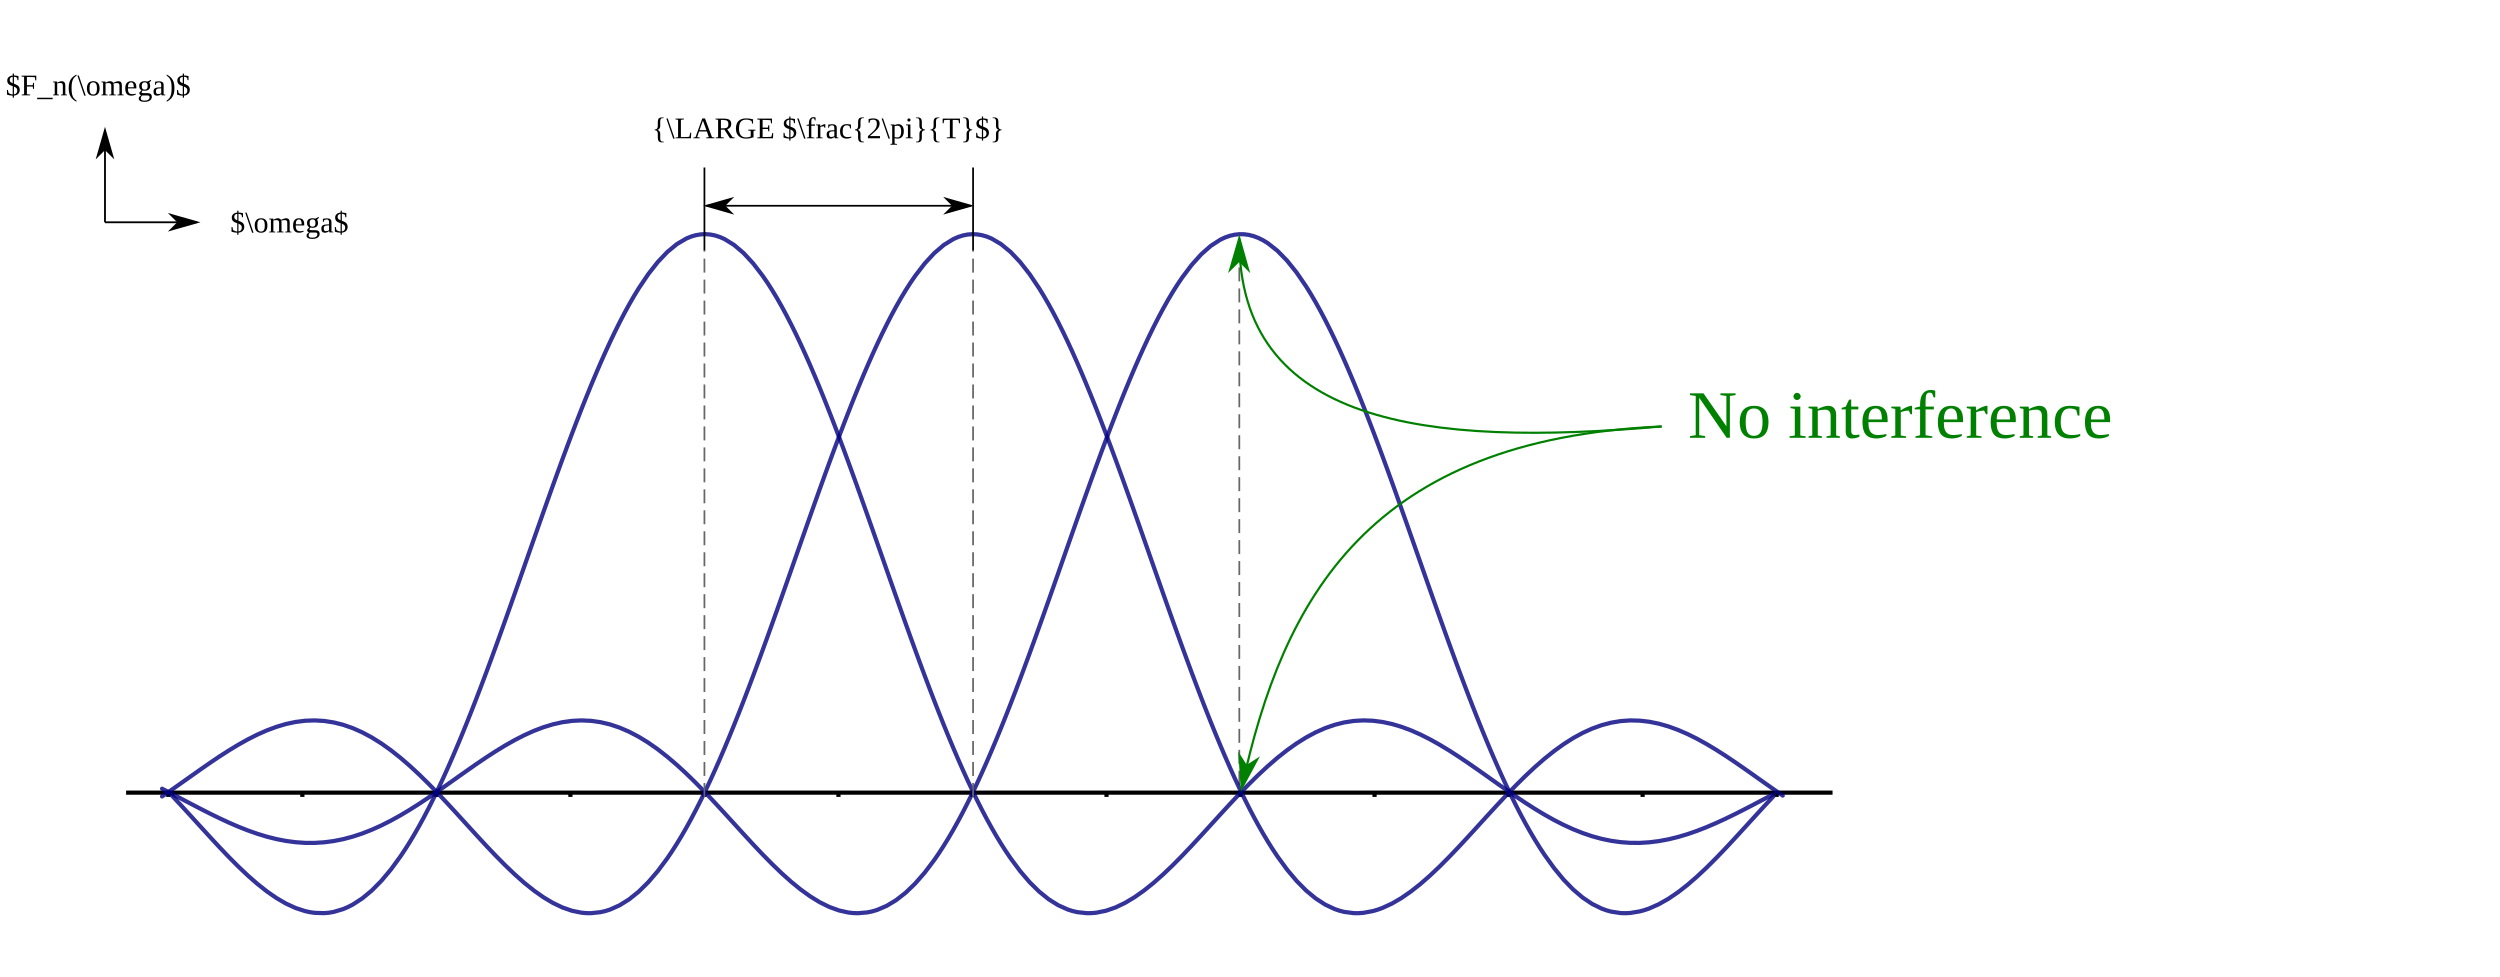
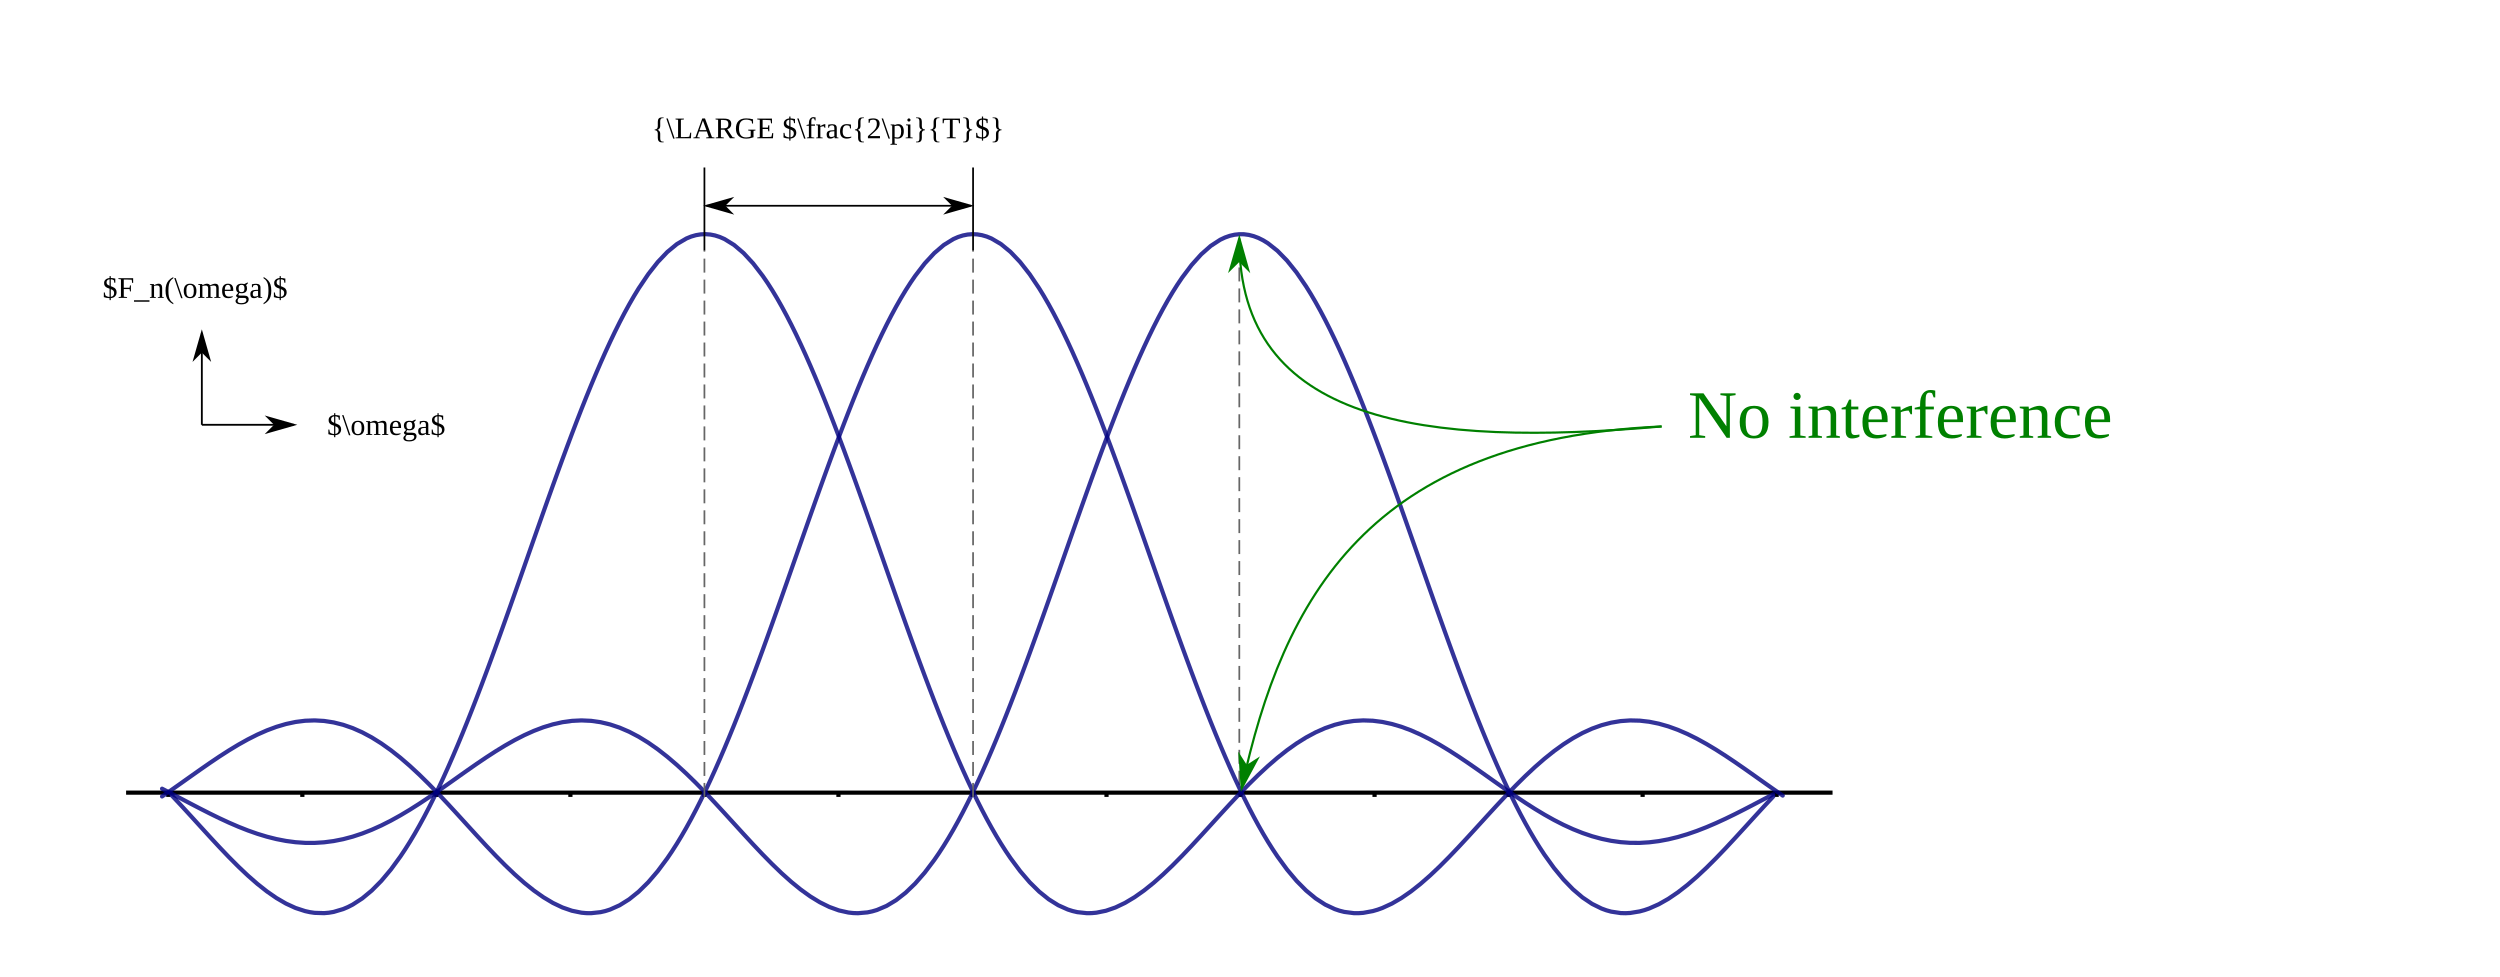
<svg xmlns="http://www.w3.org/2000/svg" version="1.1" width="871.516" height="340.259" id="svg6430">
  <defs id="defs6374">
    <marker style="overflow:visible" id="marker7351" refX="0" refY="0" orient="auto">
      <path transform="matrix(0.8,0,0,0.8,10,0)" style="fill:#000000;fill-opacity:1;fill-rule:evenodd;stroke:#000000;stroke-width:1pt;stroke-opacity:1" d="M 0,0 5,-5 -12.5,0 5,5 Z" id="path7349" />
    </marker>
    <marker style="overflow:visible" id="marker7305" refX="0" refY="0" orient="auto">
      <path transform="matrix(-0.8,0,0,-0.8,-10,0)" style="fill:#000000;fill-opacity:1;fill-rule:evenodd;stroke:#000000;stroke-width:1pt;stroke-opacity:1" d="M 0,0 5,-5 -12.5,0 5,5 Z" id="path7303" />
    </marker>
    <marker style="overflow:visible" id="marker7229" refX="0" refY="0" orient="auto">
      <path transform="matrix(-0.8,0,0,-0.8,-10,0)" style="fill:#008000;fill-opacity:1;fill-rule:evenodd;stroke:#008000;stroke-width:1pt;stroke-opacity:1" d="M 0,0 5,-5 -12.5,0 5,5 Z" id="path7227" />
    </marker>
    <marker style="overflow:visible" id="Arrow1Lstart" refX="0" refY="0" orient="auto">
      <path transform="matrix(0.8,0,0,0.8,10,0)" style="fill:#008000;fill-opacity:1;fill-rule:evenodd;stroke:#008000;stroke-width:1pt;stroke-opacity:1" d="M 0,0 5,-5 -12.5,0 5,5 Z" id="path1096" />
    </marker>
    <marker style="overflow:visible" id="marker7155" refX="0" refY="0" orient="auto">
      <path transform="matrix(-0.8,0,0,-0.8,-10,0)" style="fill:#000000;fill-opacity:1;fill-rule:evenodd;stroke:#000000;stroke-width:1pt;stroke-opacity:1" d="M 0,0 5,-5 -12.5,0 5,5 Z" id="path7153" />
    </marker>
    <marker style="overflow:visible" id="Arrow1Lend" refX="0" refY="0" orient="auto">
      <path transform="matrix(-0.8,0,0,-0.8,-10,0)" style="fill:#000000;fill-opacity:1;fill-rule:evenodd;stroke:#000000;stroke-width:1pt;stroke-opacity:1" d="M 0,0 5,-5 -12.5,0 5,5 Z" id="path1099" />
    </marker>
    <marker style="overflow:visible" id="marker1397" refX="0" refY="0" orient="auto">
      <path transform="matrix(-0.8,0,0,-0.8,-10,0)" style="fill:#000000;fill-opacity:1;fill-rule:evenodd;stroke:#000000;stroke-width:1pt;stroke-opacity:1" d="M 0,0 5,-5 -12.5,0 5,5 Z" id="path1395" />
    </marker>
    <marker style="overflow:visible" id="marker1387" refX="0" refY="0" orient="auto">
      <path transform="matrix(-0.8,0,0,-0.8,-10,0)" style="fill:#000000;fill-opacity:1;fill-rule:evenodd;stroke:#000000;stroke-width:1pt;stroke-opacity:1" d="M 0,0 5,-5 -12.5,0 5,5 Z" id="path1385" />
    </marker>
    <g id="g5677">
      <symbol overflow="visible" id="symbol5671">
        <path style="stroke:none" d="" id="path5669" />
      </symbol>
      <symbol overflow="visible" id="symbol5675">
        <path style="stroke:none" d="m 6.031,-3.703 c 0,-0.453 -0.172,-0.703 -0.406,-0.703 -0.25,0 -0.516,0.234 -0.516,0.469 0,0.094 0.047,0.203 0.141,0.297 0.172,0.156 0.359,0.422 0.359,0.844 0,0.391 -0.203,0.969 -0.5,1.422 C 4.812,-0.953 4.438,-0.609 3.969,-0.609 3.406,-0.609 3.094,-0.969 3,-1.5 c 0.109,-0.266 0.344,-0.906 0.344,-1.188 0,-0.109 -0.047,-0.219 -0.188,-0.219 -0.078,0 -0.188,0.031 -0.266,0.172 C 2.781,-2.531 2.656,-1.891 2.656,-1.531 2.328,-1.062 1.938,-0.609 1.312,-0.609 c -0.672,0 -0.875,-0.594 -0.875,-1.141 0,-1.25 1.016,-2.297 1.016,-2.422 0,-0.109 -0.078,-0.188 -0.188,-0.188 -0.125,0 -0.203,0.125 -0.266,0.219 -0.5,0.734 -0.875,1.922 -0.875,2.828 0,0.688 0.219,1.422 1.047,1.422 0.703,0 1.172,-0.5 1.531,-1.047 0.094,0.578 0.484,1.047 1.094,1.047 0.781,0 1.25,-0.609 1.609,-1.359 0.25,-0.484 0.625,-1.844 0.625,-2.453 z m 0,0" id="path5673" />
      </symbol>
    </g>
    <g id="g5725">
      <symbol overflow="visible" id="symbol5687">
        <path style="stroke:none" d="" id="path5685" />
      </symbol>
      <symbol overflow="visible" id="symbol5691">
        <path style="stroke:none" d="m 1.578,-7.125 c 0,-0.172 0,-0.359 -0.188,-0.359 -0.203,0 -0.203,0.188 -0.203,0.359 v 9.266 c 0,0.172 0,0.359 0.203,0.359 0.188,0 0.188,-0.188 0.188,-0.359 z m 0,0" id="path5689" />
      </symbol>
      <symbol overflow="visible" id="symbol5695">
        <path style="stroke:none" d="" id="path5693" />
      </symbol>
      <symbol overflow="visible" id="symbol5699">
        <path style="stroke:none" d="m 3.016,-3.234 h 0.969 c 0.75,0 0.828,0.156 0.828,0.438 0,0.078 0,0.188 -0.062,0.5 C 4.719,-2.25 4.719,-2.219 4.719,-2.188 c 0,0.078 0.062,0.109 0.109,0.109 0.109,0 0.109,-0.031 0.156,-0.203 L 5.531,-4.453 C 5.562,-4.562 5.562,-4.578 5.562,-4.609 5.562,-4.625 5.547,-4.719 5.438,-4.719 5.344,-4.719 5.328,-4.672 5.297,-4.5 5.078,-3.734 4.859,-3.547 4,-3.547 H 3.094 l 0.641,-2.531 C 3.828,-6.438 3.844,-6.469 4.281,-6.469 h 1.312 c 1.219,0 1.453,0.328 1.453,1.094 0,0.234 0,0.266 -0.031,0.547 C 7,-4.703 7,-4.688 7,-4.656 c 0,0.047 0.031,0.125 0.125,0.125 0.109,0 0.109,-0.062 0.125,-0.25 L 7.453,-6.516 C 7.484,-6.781 7.438,-6.781 7.188,-6.781 H 2.297 c -0.188,0 -0.297,0 -0.297,0.203 0,0.109 0.094,0.109 0.281,0.109 0.375,0 0.656,0 0.656,0.172 0,0.047 0,0.062 -0.062,0.25 L 1.562,-0.781 c -0.094,0.391 -0.109,0.469 -0.906,0.469 -0.172,0 -0.281,0 -0.281,0.188 C 0.375,0 0.5,0 0.531,0 0.812,0 1.562,-0.031 1.844,-0.031 2.172,-0.031 3,0 3.328,0 3.422,0 3.531,0 3.531,-0.188 3.531,-0.266 3.484,-0.297 3.484,-0.297 3.453,-0.312 3.422,-0.312 3.203,-0.312 c -0.219,0 -0.266,0 -0.516,-0.016 -0.297,-0.031 -0.328,-0.078 -0.328,-0.203 0,-0.016 0,-0.078 0.047,-0.219 z m 0,0" id="path5697" />
      </symbol>
      <symbol overflow="visible" id="symbol5703">
        <path style="stroke:none" d="m 6.031,-3.703 c 0,-0.453 -0.172,-0.703 -0.406,-0.703 -0.25,0 -0.516,0.234 -0.516,0.469 0,0.094 0.047,0.203 0.141,0.297 0.172,0.156 0.359,0.422 0.359,0.844 0,0.391 -0.203,0.969 -0.5,1.422 C 4.812,-0.953 4.438,-0.609 3.969,-0.609 3.406,-0.609 3.094,-0.969 3,-1.5 c 0.109,-0.266 0.344,-0.906 0.344,-1.188 0,-0.109 -0.047,-0.219 -0.188,-0.219 -0.078,0 -0.188,0.031 -0.266,0.172 C 2.781,-2.531 2.656,-1.891 2.656,-1.531 2.328,-1.062 1.938,-0.609 1.312,-0.609 c -0.672,0 -0.875,-0.594 -0.875,-1.141 0,-1.25 1.016,-2.297 1.016,-2.422 0,-0.109 -0.078,-0.188 -0.188,-0.188 -0.125,0 -0.203,0.125 -0.266,0.219 -0.5,0.734 -0.875,1.922 -0.875,2.828 0,0.688 0.219,1.422 1.047,1.422 0.703,0 1.172,-0.5 1.531,-1.047 0.094,0.578 0.484,1.047 1.094,1.047 0.781,0 1.25,-0.609 1.609,-1.359 0.25,-0.484 0.625,-1.844 0.625,-2.453 z m 0,0" id="path5701" />
      </symbol>
      <symbol overflow="visible" id="symbol5707">
        <path style="stroke:none" d="" id="path5705" />
      </symbol>
      <symbol overflow="visible" id="symbol5711">
        <path style="stroke:none" d="m 0.844,-0.438 c -0.016,0.094 -0.062,0.266 -0.062,0.281 0,0.156 0.125,0.219 0.234,0.219 0.125,0 0.234,-0.078 0.281,-0.141 0.031,-0.062 0.078,-0.297 0.125,-0.438 0.031,-0.125 0.109,-0.453 0.141,-0.625 0.047,-0.156 0.094,-0.312 0.125,-0.469 0.078,-0.281 0.094,-0.344 0.297,-0.625 C 2.172,-2.516 2.5,-2.875 3.031,-2.875 c 0.391,0 0.406,0.359 0.406,0.484 0,0.422 -0.297,1.188 -0.406,1.484 -0.078,0.203 -0.109,0.266 -0.109,0.375 0,0.375 0.297,0.594 0.656,0.594 0.703,0 1,-0.953 1,-1.062 0,-0.094 -0.078,-0.094 -0.109,-0.094 -0.094,0 -0.094,0.047 -0.125,0.125 C 4.188,-0.406 3.875,-0.125 3.609,-0.125 c -0.156,0 -0.188,-0.094 -0.188,-0.25 0,-0.156 0.047,-0.25 0.172,-0.562 0.078,-0.219 0.359,-0.953 0.359,-1.344 0,-0.672 -0.531,-0.797 -0.906,-0.797 -0.578,0 -0.969,0.359 -1.172,0.641 -0.047,-0.484 -0.453,-0.641 -0.75,-0.641 -0.297,0 -0.453,0.219 -0.547,0.375 -0.156,0.266 -0.25,0.656 -0.25,0.703 0,0.078 0.094,0.078 0.125,0.078 0.094,0 0.094,-0.016 0.141,-0.203 0.109,-0.406 0.25,-0.75 0.516,-0.75 0.188,0 0.234,0.156 0.234,0.344 0,0.125 -0.062,0.391 -0.125,0.578 -0.047,0.188 -0.109,0.469 -0.141,0.625 z m 0,0" id="path5709" />
      </symbol>
      <symbol overflow="visible" id="symbol5715">
        <path style="stroke:none" d="" id="path5713" />
      </symbol>
      <symbol overflow="visible" id="symbol5719">
        <path style="stroke:none" d="m 3.297,2.391 c 0,-0.031 0,-0.047 -0.172,-0.219 C 1.891,0.922 1.562,-0.969 1.562,-2.5 c 0,-1.734 0.375,-3.469 1.609,-4.703 0.125,-0.125 0.125,-0.141 0.125,-0.172 0,-0.078 -0.031,-0.109 -0.094,-0.109 -0.109,0 -1,0.688 -1.594,1.953 -0.5,1.094 -0.625,2.203 -0.625,3.031 0,0.781 0.109,1.984 0.656,3.125 C 2.25,1.844 3.094,2.5 3.203,2.5 c 0.062,0 0.094,-0.031 0.094,-0.109 z m 0,0" id="path5717" />
      </symbol>
      <symbol overflow="visible" id="symbol5723">
        <path style="stroke:none" d="m 2.875,-2.5 c 0,-0.766 -0.109,-1.969 -0.656,-3.109 -0.594,-1.219 -1.453,-1.875 -1.547,-1.875 -0.062,0 -0.109,0.047 -0.109,0.109 0,0.031 0,0.047 0.188,0.234 0.984,0.984 1.547,2.562 1.547,4.641 0,1.719 -0.359,3.469 -1.594,4.719 C 0.562,2.344 0.562,2.359 0.562,2.391 0.562,2.453 0.609,2.5 0.672,2.5 0.766,2.5 1.672,1.812 2.25,0.547 2.766,-0.547 2.875,-1.656 2.875,-2.5 Z m 0,0" id="path5721" />
      </symbol>
    </g>
  </defs>
  <path style="fill:none;stroke:#666666;stroke-width:0.609;stroke-linecap:butt;stroke-linejoin:miter;stroke-miterlimit:4;stroke-dasharray:4.874, 2.437;stroke-dashoffset:0;stroke-opacity:1" d="M 432.034,273.574 V 83.168" id="path7133-5-5-1" />
  <path fill="none" stroke="#000000" paint-order="fill stroke markers" d="M 43.957,276.319 H 638.838" stroke-opacity="1" stroke-miterlimit="10" id="path6378" style="stroke-width:1.453;stroke-miterlimit:10;stroke-dasharray:none" />
  <path fill="none" stroke="#000000" paint-order="fill stroke markers" d="m 58.676,276.319 v 1.492" stroke-opacity="1" stroke-miterlimit="10" id="path6386" style="stroke-width:1.468;stroke-miterlimit:10;stroke-dasharray:none" />
  <path fill="none" stroke="#000000" paint-order="fill stroke markers" d="m 105.399,276.319 v 1.492" stroke-opacity="1" stroke-miterlimit="10" id="path6388" style="stroke-width:1.468;stroke-miterlimit:10;stroke-dasharray:none" />
  <path fill="none" stroke="#000000" paint-order="fill stroke markers" d="m 152.122,276.319 v 1.492" stroke-opacity="1" stroke-miterlimit="10" id="path6390" style="stroke-width:1.468;stroke-miterlimit:10;stroke-dasharray:none" />
  <path fill="none" stroke="#000000" paint-order="fill stroke markers" d="m 198.845,276.319 v 1.492" stroke-opacity="1" stroke-miterlimit="10" id="path6392" style="stroke-width:1.468;stroke-miterlimit:10;stroke-dasharray:none" />
  <path fill="none" stroke="#000000" paint-order="fill stroke markers" d="m 245.567,276.319 v 1.492" stroke-opacity="1" stroke-miterlimit="10" id="path6394" style="stroke-width:1.468;stroke-miterlimit:10;stroke-dasharray:none" />
  <path fill="none" stroke="#000000" paint-order="fill stroke markers" d="m 292.29,276.319 v 1.492" stroke-opacity="1" stroke-miterlimit="10" id="path6396" style="stroke-width:1.468;stroke-miterlimit:10;stroke-dasharray:none" />
  <path fill="none" stroke="#000000" paint-order="fill stroke markers" d="m 339.013,276.319 v 1.492" stroke-opacity="1" stroke-miterlimit="10" id="path6398" style="stroke-width:1.468;stroke-miterlimit:10;stroke-dasharray:none" />
  <path fill="none" stroke="#000000" paint-order="fill stroke markers" d="m 385.736,276.319 v 1.492" stroke-opacity="1" stroke-miterlimit="10" id="path6400" style="stroke-width:1.468;stroke-miterlimit:10;stroke-dasharray:none" />
  <path fill="none" stroke="#000000" paint-order="fill stroke markers" d="m 432.459,276.319 v 1.492" stroke-opacity="1" stroke-miterlimit="10" id="path6402" style="stroke-width:1.468;stroke-miterlimit:10;stroke-dasharray:none" />
  <path fill="none" stroke="#000000" paint-order="fill stroke markers" d="m 479.181,276.319 v 1.492" stroke-opacity="1" stroke-miterlimit="10" id="path6404" style="stroke-width:1.468;stroke-miterlimit:10;stroke-dasharray:none" />
  <path fill="none" stroke="#000000" paint-order="fill stroke markers" d="m 525.904,276.319 v 1.492" stroke-opacity="1" stroke-miterlimit="10" id="path6406" style="stroke-width:1.468;stroke-miterlimit:10;stroke-dasharray:none" />
  <path fill="none" stroke="#000000" paint-order="fill stroke markers" d="m 572.627,276.319 v 1.492" stroke-opacity="1" stroke-miterlimit="10" id="path6408" style="stroke-width:1.468;stroke-miterlimit:10;stroke-dasharray:none" />
  <path fill="none" stroke="#000000" paint-order="fill stroke markers" d="m 619.35,276.319 v 1.492" stroke-opacity="1" stroke-miterlimit="10" id="path6410" style="stroke-width:1.468;stroke-miterlimit:10;stroke-dasharray:none" />
  <path fill="none" stroke="#1565c0" paint-order="fill stroke markers" d="m 56.497,277.643 3.323,-2.293 3.323,-2.339 3.323,-2.357 3.323,-2.347 3.323,-2.307 3.323,-2.238 3.323,-2.139 3.323,-2.012 3.323,-1.857 3.323,-1.675 3.323,-1.467 3.323,-1.236 3.323,-0.983 3.323,-0.711 3.323,-0.423 3.323,-0.121 3.323,0.191 3.323,0.51 3.323,0.832 3.323,1.154 3.323,1.472 3.323,1.782 3.323,2.081 3.323,2.363 3.323,2.627 3.323,2.867 3.323,3.081 3.323,3.265 3.323,3.416 3.323,3.531 3.323,3.609 3.323,3.645 3.323,3.64 3.323,3.591 3.323,3.497 3.323,3.357 3.323,3.172 3.323,2.941 3.323,2.666 3.323,2.347 3.323,1.986 3.323,1.586 3.323,1.148 3.323,0.675 1.662,0.151 1.662,0.021 3.323,-0.359 1.662,-0.386 1.662,-0.527 3.323,-1.487 3.323,-2.075 3.323,-2.673 3.323,-3.275 3.323,-3.877 3.323,-4.473 1.662,-2.457 1.662,-2.601 1.662,-2.744 1.662,-2.883 1.662,-3.02 1.662,-3.154 1.662,-3.284 1.662,-3.411 1.662,-3.533 1.662,-3.651 1.662,-3.764 1.662,-3.872 1.662,-3.975 1.662,-4.073 1.662,-4.164 1.662,-4.25 1.662,-4.329 1.662,-4.402 1.662,-4.468 1.662,-4.527 1.662,-4.58 1.662,-4.624 1.662,-4.662 1.662,-4.692 1.662,-4.714 1.662,-4.729 1.662,-4.736 1.662,-4.735 1.662,-4.725 1.662,-4.708 1.662,-4.683 1.662,-4.65 1.662,-4.608 1.662,-4.559 1.662,-4.502 1.662,-4.436 1.662,-4.363 1.662,-4.282 1.662,-4.194 1.662,-4.098 1.662,-3.995 1.662,-3.884 1.662,-3.767 1.662,-3.642 1.662,-3.511 1.662,-3.374 1.662,-3.23 1.662,-3.08 1.662,-2.925 1.662,-2.765 1.662,-2.599 1.662,-2.428 3.323,-4.327 3.323,-3.595 3.323,-2.837 3.323,-2.057 1.662,-0.731 1.662,-0.531 1.662,-0.33 1.662,-0.128 1.662,0.074 1.662,0.276 1.662,0.478 1.662,0.678 3.323,1.953 3.323,2.735 3.323,3.497 3.323,4.232 3.323,4.937 1.662,2.721 1.662,2.883 1.662,3.04 1.662,3.191 1.662,3.336 1.662,3.475 1.662,3.608 1.662,3.734 1.662,3.854 1.662,3.966 1.662,4.071 1.662,4.169 1.662,4.26 1.662,4.343 1.662,4.418 1.662,4.485 1.662,4.545 1.662,4.596 1.662,4.64 1.662,4.675 1.662,4.702 1.662,4.722 1.662,4.733 1.662,4.736 1.662,4.732 1.662,4.719 1.662,4.699 1.662,4.671 1.662,4.635 1.662,4.592 1.662,4.542 1.662,4.484 1.662,4.42 1.662,4.349 1.662,4.271 1.662,4.187 1.662,4.097 1.662,4.001 1.662,3.9 1.662,3.793 1.662,3.681 1.662,3.565 1.662,3.443 1.662,3.318 1.662,3.189 1.662,3.056 1.662,2.92 1.662,2.781 1.662,2.639 1.662,2.495 3.323,4.551 3.323,3.956 3.323,3.355 3.323,2.752 3.323,2.154 3.323,1.564 1.662,0.565 1.662,0.423 3.323,0.431 1.662,0.014 1.662,-0.117 3.323,-0.61 1.662,-0.486 1.662,-0.601 3.323,-1.53 3.323,-1.935 3.323,-2.302 3.323,-2.626 3.323,-2.907 3.323,-3.144 3.323,-3.335 3.323,-3.481 3.323,-3.581 3.323,-3.636 3.323,-3.647 3.323,-3.616 3.323,-3.544 3.323,-3.433 3.323,-3.287 3.323,-3.107 3.323,-2.897 3.323,-2.66 3.323,-2.399 3.323,-2.119 3.323,-1.823 3.323,-1.514 3.323,-1.197 3.323,-0.875 3.323,-0.553 3.323,-0.233 3.323,0.08 3.323,0.383 3.323,0.674 3.323,0.948 3.323,1.203 3.323,1.438 3.323,1.649 3.323,1.834 3.323,1.993 3.323,2.124 3.323,2.226 3.323,2.299 3.323,2.343 3.323,2.357 3.323,2.343 3.323,2.301" stroke-opacity="0.8" stroke-linecap="round" stroke-linejoin="round" stroke-miterlimit="10" stroke-width="3.009" id="path6420" style="stroke:#000080;stroke-width:1.468;stroke-miterlimit:10;stroke-dasharray:none" />
  <path fill="none" stroke="#d32f2f" paint-order="fill stroke markers" d="m 56.497,274.948 3.323,1.722 3.323,1.746 3.323,1.748 3.323,1.729 3.323,1.688 3.323,1.626 3.323,1.542 3.323,1.437 3.323,1.313 3.323,1.17 3.323,1.01 3.323,0.834 3.323,0.644 3.323,0.442 3.323,0.231 3.323,0.013 3.323,-0.21 3.323,-0.435 3.323,-0.66 3.323,-0.881 3.323,-1.096 3.323,-1.302 3.323,-1.497 3.323,-1.677 3.323,-1.841 3.323,-1.986 3.323,-2.109 3.323,-2.21 3.323,-2.285 3.323,-2.335 3.323,-2.356 3.323,-2.35 3.323,-2.314 3.323,-2.248 3.323,-2.154 3.323,-2.03 3.323,-1.879 3.323,-1.7 3.323,-1.495 3.323,-1.267 3.323,-1.017 3.323,-0.747 3.323,-0.461 3.323,-0.161 3.323,0.15 3.323,0.468 3.323,0.79 3.323,1.112 3.323,1.431 3.323,1.742 3.323,2.042 3.323,2.327 3.323,2.593 3.323,2.837 3.323,3.054 3.323,3.243 3.323,3.398 3.323,3.519 3.323,3.601 3.323,3.643 3.323,3.643 3.323,3.6 3.323,3.511 3.323,3.378 3.323,3.199 3.323,2.974 3.323,2.704 3.323,2.391 3.323,2.036 3.323,1.64 3.323,1.207 3.323,0.739 1.662,0.184 1.662,0.055 3.323,-0.288 1.662,-0.35 1.662,-0.49 3.323,-1.411 3.323,-1.998 3.323,-2.594 3.323,-3.196 3.323,-3.798 3.323,-4.396 1.662,-2.419 1.662,-2.564 1.662,-2.707 1.662,-2.847 1.662,-2.985 1.662,-3.119 1.662,-3.25 1.662,-3.378 1.662,-3.501 1.662,-3.62 1.662,-3.735 1.662,-3.844 1.662,-3.949 1.662,-4.048 1.662,-4.141 1.662,-4.228 1.662,-4.309 1.662,-4.383 1.662,-4.451 1.662,-4.513 1.662,-4.567 1.662,-4.613 1.662,-4.653 1.662,-4.685 1.662,-4.709 1.662,-4.726 1.662,-4.735 1.662,-4.736 1.662,-4.729 1.662,-4.714 1.662,-4.69 1.662,-4.659 1.662,-4.62 1.662,-4.573 1.662,-4.518 1.662,-4.454 1.662,-4.383 1.662,-4.304 1.662,-4.218 1.662,-4.124 1.662,-4.022 1.662,-3.914 1.662,-3.798 1.662,-3.675 1.662,-3.546 1.662,-3.41 1.662,-3.268 1.662,-3.12 1.662,-2.966 1.662,-2.807 1.662,-2.643 1.662,-2.473 3.323,-4.421 3.323,-3.693 3.323,-2.937 3.323,-2.16 1.662,-0.783 1.662,-0.583 1.662,-0.382 1.662,-0.181 1.662,0.021 1.662,0.224 1.662,0.425 1.662,0.626 1.662,0.826 1.662,1.024 3.323,2.634 3.323,3.398 3.323,4.138 3.323,4.846 1.662,2.678 1.662,2.841 1.662,2.999 1.662,3.152 1.662,3.299 1.662,3.44 1.662,3.574 1.662,3.702 1.662,3.823 1.662,3.937 1.662,4.045 1.662,4.144 1.662,4.237 1.662,4.322 1.662,4.399 1.662,4.468 1.662,4.53 1.662,4.583 1.662,4.629 1.662,4.667 1.662,4.696 1.662,4.717 1.662,4.731 1.662,4.736 1.662,4.734 1.662,4.723 1.662,4.705 1.662,4.679 1.662,4.645 1.662,4.604 1.662,4.556 1.662,4.5 1.662,4.438 1.662,4.368 1.662,4.292 1.662,4.21 1.662,4.121 1.662,4.027 1.662,3.927 1.662,3.822 1.662,3.711 1.662,3.595 1.662,3.475 1.662,3.351 1.662,3.223 1.662,3.091 1.662,2.956 1.662,2.817 1.662,2.676 1.662,2.533 3.323,4.628 3.323,4.034 3.323,3.434 3.323,2.831 3.323,2.231 3.323,1.64 1.662,0.603 1.662,0.46 3.323,0.503 1.662,0.048 1.662,-0.083 3.323,-0.546 1.662,-0.455 1.662,-0.571 3.323,-1.474 3.323,-1.885 3.323,-2.256 3.323,-2.586 3.323,-2.873 3.323,-3.115 3.323,-3.313 3.323,-3.464 3.323,-3.57 3.323,-3.631 3.323,-3.648 3.323,-3.622 3.323,-3.556" stroke-opacity="0.8" stroke-linecap="round" stroke-linejoin="round" stroke-miterlimit="10" stroke-width="3.009" id="path6422" style="stroke:#000080;stroke-width:1.468;stroke-miterlimit:10;stroke-dasharray:none" />
  <path fill="none" stroke="#2e7d32" paint-order="fill stroke markers" d="m 59.82,277.238 3.323,3.544 3.323,3.616 3.323,3.647 3.323,3.636 3.323,3.581 3.323,3.481 3.323,3.335 3.323,3.144 3.323,2.908 3.323,2.626 3.323,2.302 3.323,1.936 3.323,1.53 3.323,1.088 1.662,0.367 1.662,0.244 3.323,0.104 1.662,-0.147 1.662,-0.284 3.323,-0.988 1.662,-0.709 1.662,-0.855 3.323,-2.153 3.323,-2.751 3.323,-3.354 3.323,-3.955 3.323,-4.55 1.662,-2.495 1.662,-2.639 1.662,-2.78 1.662,-2.919 1.662,-3.056 1.662,-3.188 1.662,-3.318 1.662,-3.443 1.662,-3.564 1.662,-3.681 1.662,-3.793 1.662,-3.9 1.662,-4.001 1.662,-4.097 1.662,-4.187 1.662,-4.271 1.662,-4.349 1.662,-4.42 1.662,-4.484 1.662,-4.542 1.662,-4.592 1.662,-4.635 1.662,-4.671 1.662,-4.699 1.662,-4.719 1.662,-4.732 1.662,-4.736 1.662,-4.733 1.662,-4.722 1.662,-4.702 1.662,-4.675 1.662,-4.64 1.662,-4.596 1.662,-4.545 1.662,-4.485 1.662,-4.418 1.662,-4.343 1.662,-4.26 1.662,-4.17 1.662,-4.072 1.662,-3.966 1.662,-3.854 1.662,-3.735 1.662,-3.608 1.662,-3.476 1.662,-3.337 1.662,-3.191 1.662,-3.04 1.662,-2.884 1.662,-2.722 3.323,-4.938 3.323,-4.233 3.323,-3.498 3.323,-2.736 3.323,-1.954 1.662,-0.679 1.662,-0.478 1.662,-0.277 1.662,-0.075 1.662,0.127 1.662,0.329 1.662,0.53 1.662,0.73 3.323,2.056 3.323,2.836 3.323,3.594 3.323,4.326 1.662,2.428 1.662,2.598 1.662,2.764 1.662,2.925 1.662,3.08 1.662,3.229 1.662,3.373 1.662,3.511 1.662,3.642 1.662,3.766 1.662,3.884 1.662,3.994 1.662,4.098 1.662,4.194 1.662,4.282 1.662,4.363 1.662,4.436 1.662,4.502 1.662,4.559 1.662,4.608 1.662,4.65 1.662,4.683 1.662,4.708 1.662,4.725 1.662,4.735 1.662,4.736 1.662,4.729 1.662,4.714 1.662,4.692 1.662,4.662 1.662,4.625 1.662,4.58 1.662,4.527 1.662,4.468 1.662,4.402 1.662,4.329 1.662,4.25 1.662,4.164 1.662,4.073 1.662,3.975 1.662,3.873 1.662,3.764 1.662,3.651 1.662,3.533 1.662,3.411 1.662,3.285 1.662,3.154 1.662,3.021 1.662,2.884 1.662,2.744 1.662,2.602 1.662,2.457 3.323,4.474 3.323,3.878 3.323,3.276 3.323,2.674 3.323,2.076 3.323,1.488 1.662,0.528 1.662,0.387 3.323,0.36 1.662,-0.021 1.662,-0.15 3.323,-0.674 3.323,-1.147 3.323,-1.585 3.323,-1.986 3.323,-2.346 3.323,-2.665 3.323,-2.941 3.323,-3.171 3.323,-3.357 3.323,-3.496 3.323,-3.591 3.323,-3.64 3.323,-3.646 3.323,-3.609 3.323,-3.532 3.323,-3.416 3.323,-3.265 3.323,-3.081 3.323,-2.867 3.323,-2.627 3.323,-2.364 3.323,-2.081 3.323,-1.783 3.323,-1.473 3.323,-1.155 3.323,-0.833 3.323,-0.511 3.323,-0.192 3.323,0.12 3.323,0.422 3.323,0.711 3.323,0.982 3.323,1.235 3.323,1.467 3.323,1.674 3.323,1.856 3.323,2.012 3.323,2.139 3.323,2.238 3.323,2.307 3.323,2.346 3.323,2.357 3.323,2.339 3.323,2.293 3.323,2.221 3.323,2.124 3.323,2.003 3.323,1.861 3.323,1.7 3.323,1.521 3.323,1.329 3.323,1.124 3.323,0.91 3.323,0.689 3.323,0.465 3.323,0.24 3.323,0.017 3.323,-0.203 3.323,-0.415 3.323,-0.618 3.323,-0.809 3.323,-0.987 3.323,-1.15 3.323,-1.295 3.323,-1.422 3.323,-1.529 3.323,-1.616 3.323,-1.681 3.323,-1.725 3.323,-1.747 3.323,-1.747" stroke-opacity="0.8" stroke-linecap="round" stroke-linejoin="round" stroke-miterlimit="10" stroke-width="3.009" id="path6424" style="stroke:#000080;stroke-width:1.468;stroke-miterlimit:10;stroke-dasharray:none;fill:none" />
  <path style="fill:none;stroke:#000000;stroke-width:0.609;stroke-linecap:butt;stroke-linejoin:miter;stroke-miterlimit:4;stroke-dasharray:none;stroke-opacity:1" d="M 245.567,87.405 V 58.389" id="path7133" />
  <path style="fill:none;stroke:#008000;stroke-width:0.762;stroke-linecap:butt;stroke-linejoin:miter;stroke-miterlimit:4;stroke-dasharray:none;stroke-opacity:1;marker-start:url(#Arrow1Lstart)" d="M 432.893,274.646 C 447.268,208.311 477.453,153.159 579.252,148.666" id="path7137" />
  <path style="fill:none;stroke:#008000;stroke-width:0.762px;stroke-linecap:butt;stroke-linejoin:miter;stroke-opacity:1;marker-end:url(#marker7229)" d="M 579.252,148.666 C 496.743,155.935 431.738,147.97 432.034,83.168" id="path7219" />
  <path style="fill:none;stroke:#000000;stroke-width:0.609;stroke-linecap:butt;stroke-linejoin:miter;stroke-miterlimit:4;stroke-dasharray:none;stroke-opacity:1;marker-start:url(#marker7351);marker-end:url(#marker7305)" d="m 246.32,71.728 h 92.111" id="path7133-9" />
  <path style="fill:none;stroke:#000000;stroke-width:0.609;stroke-linecap:butt;stroke-linejoin:miter;stroke-miterlimit:4;stroke-dasharray:none;stroke-opacity:1" d="M 339.219,87.405 V 58.389" id="path7133-5" />
  <path style="fill:none;stroke:#666666;stroke-width:0.609;stroke-linecap:butt;stroke-linejoin:miter;stroke-miterlimit:4;stroke-dasharray:4.874, 2.437;stroke-dashoffset:0;stroke-opacity:1" d="M 245.567,277.811 V 87.405" id="path7133-7" />
  <path style="fill:none;stroke:#666666;stroke-width:0.609;stroke-linecap:butt;stroke-linejoin:miter;stroke-miterlimit:4;stroke-dasharray:4.874, 2.437;stroke-dashoffset:0;stroke-opacity:1" d="M 339.219,277.811 V 87.405" id="path7133-5-5" />
-   <g id="g2144" transform="matrix(0.639349,0,0,0.639349,2.923114,9.811602)">
+   <g id="g2144" transform="matrix(0.639349,0,0,0.639349,36.68697,80.40875)">
    <path style="fill:none;stroke:#000000;stroke-width:1px;stroke-linecap:butt;stroke-linejoin:miter;stroke-opacity:1;marker-end:url(#marker1397)" d="M 52.671,105.853 V 55.739" id="path1079" />
    <path style="fill:none;stroke:#000000;stroke-width:1px;stroke-linecap:butt;stroke-linejoin:miter;stroke-opacity:1;marker-end:url(#marker1387)" d="M 52.671,105.853 H 102.785" id="path1079-8" />
  </g>
  <text xml:space="preserve" style="font-size:23.687px;line-height:1.25;font-family:'Times New Roman';-inkscape-font-specification:'Times New Roman, ';word-spacing:0px;fill:#008000;stroke:none;stroke-width:0.592" x="588.467" y="152.625" id="text9721">
    <tspan id="tspan9719" x="588.467" y="152.625" style="fill:#008000;stroke:none;stroke-width:0.592">No interference</tspan>
  </text>
-   <text xml:space="preserve" style="font-size:10.464px;line-height:1.25;font-family:'Times New Roman';-inkscape-font-specification:'Times New Roman, ';text-align:center;word-spacing:0px;text-anchor:middle;stroke-width:0.105" x="38.162" y="33.244" id="text1518">
-     <tspan id="tspan1516" x="38.162" y="33.244" style="stroke-width:0.105">$F_n(\omega)$</tspan>
+   <text xml:space="preserve" style="font-size:10.464px;line-height:1.25;font-family:'Times New Roman';-inkscape-font-specification:'Times New Roman, ';text-align:center;word-spacing:0px;text-anchor:middle;stroke-width:0.105" x="71.926" y="103.841" id="text1518">
+     <tspan id="tspan1516" x="71.926" y="103.841" style="stroke-width:0.105">$F_n(\omega)$</tspan>
  </text>
-   <text xml:space="preserve" style="font-size:10.464px;line-height:1.25;font-family:'Times New Roman';-inkscape-font-specification:'Times New Roman, ';text-align:start;word-spacing:0px;text-anchor:start;stroke-width:0.105" x="80.253" y="81.024" id="text1522">
-     <tspan id="tspan1520" x="80.253" y="81.024" style="text-align:start;text-anchor:start;stroke-width:0.105">$\omega$</tspan>
+   <text xml:space="preserve" style="font-size:10.464px;line-height:1.25;font-family:'Times New Roman';-inkscape-font-specification:'Times New Roman, ';text-align:start;word-spacing:0px;text-anchor:start;stroke-width:0.105" x="114.017" y="151.622" id="text1522">
+     <tspan id="tspan1520" x="114.017" y="151.622" style="text-align:start;text-anchor:start;stroke-width:0.105">$\omega$</tspan>
  </text>
  <text xml:space="preserve" style="font-size:10.464px;line-height:1.25;font-family:'Times New Roman';-inkscape-font-specification:'Times New Roman, ';text-align:center;word-spacing:0px;text-anchor:middle;stroke-width:0.105" x="292.609" y="48.211" id="text1526">
    <tspan id="tspan1524" x="292.609" y="48.211" style="stroke-width:0.105">{\LARGE $\frac{2\pi}{T}$}</tspan>
  </text>
</svg>
